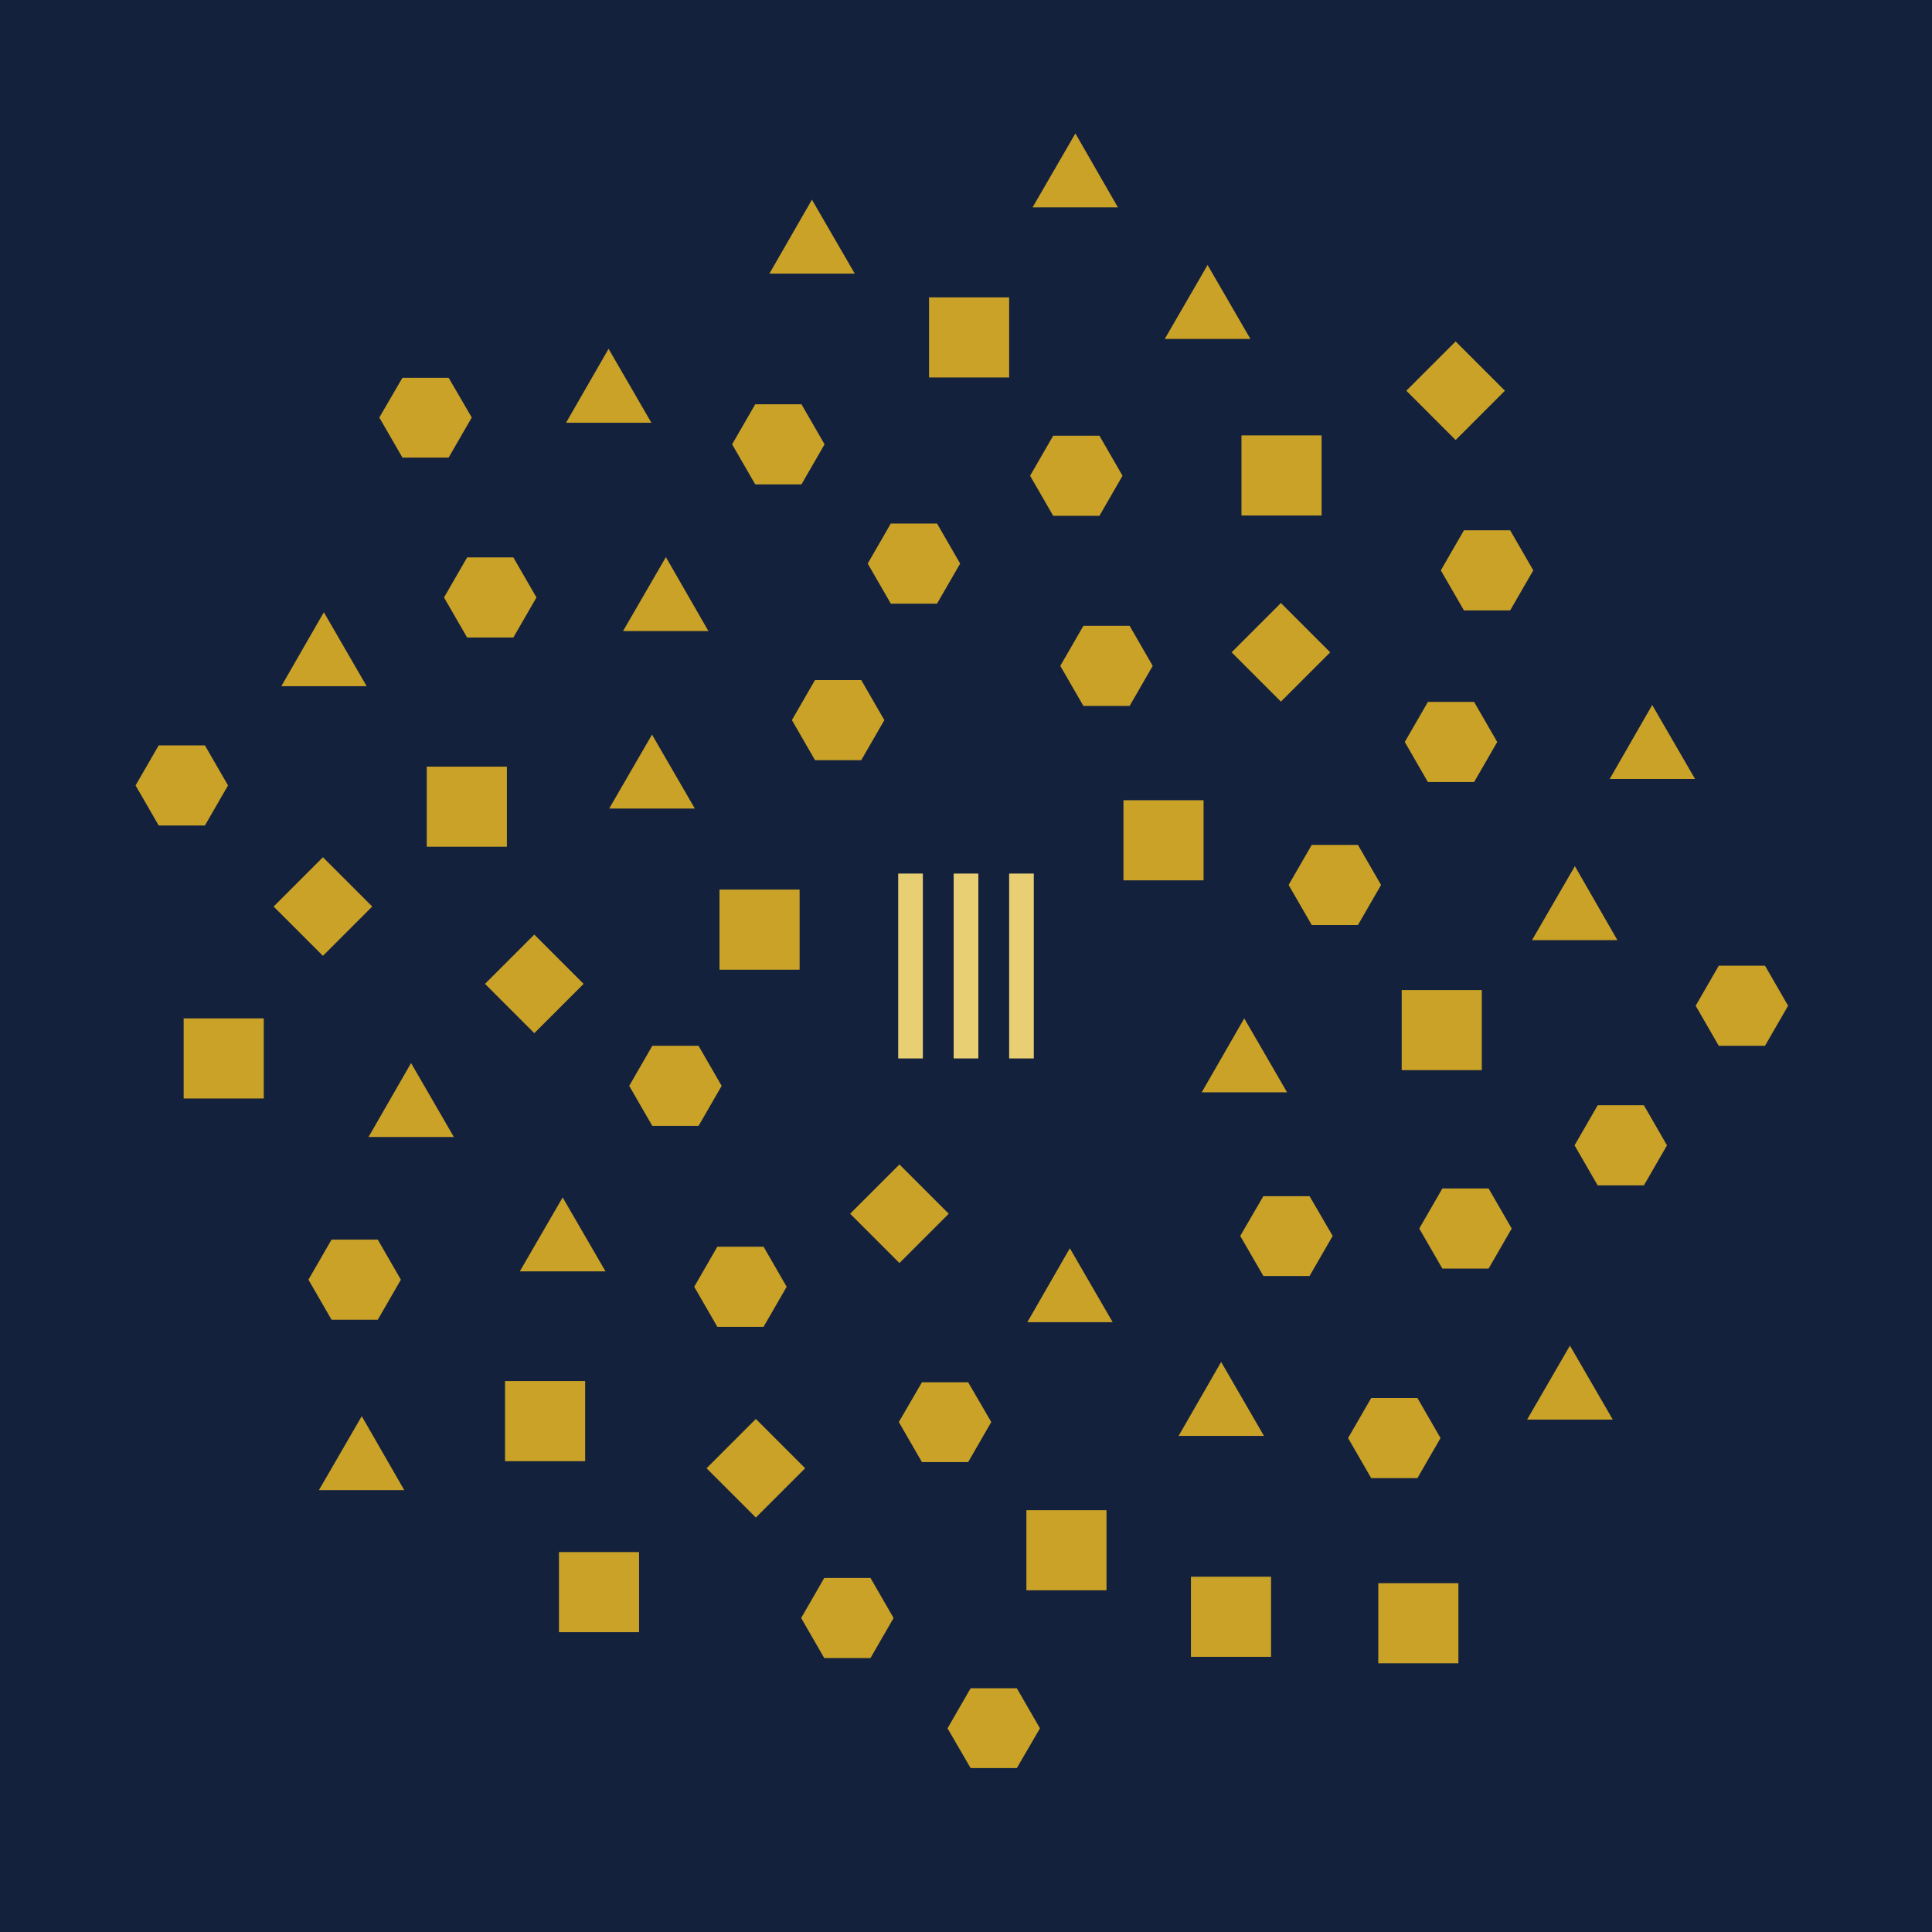
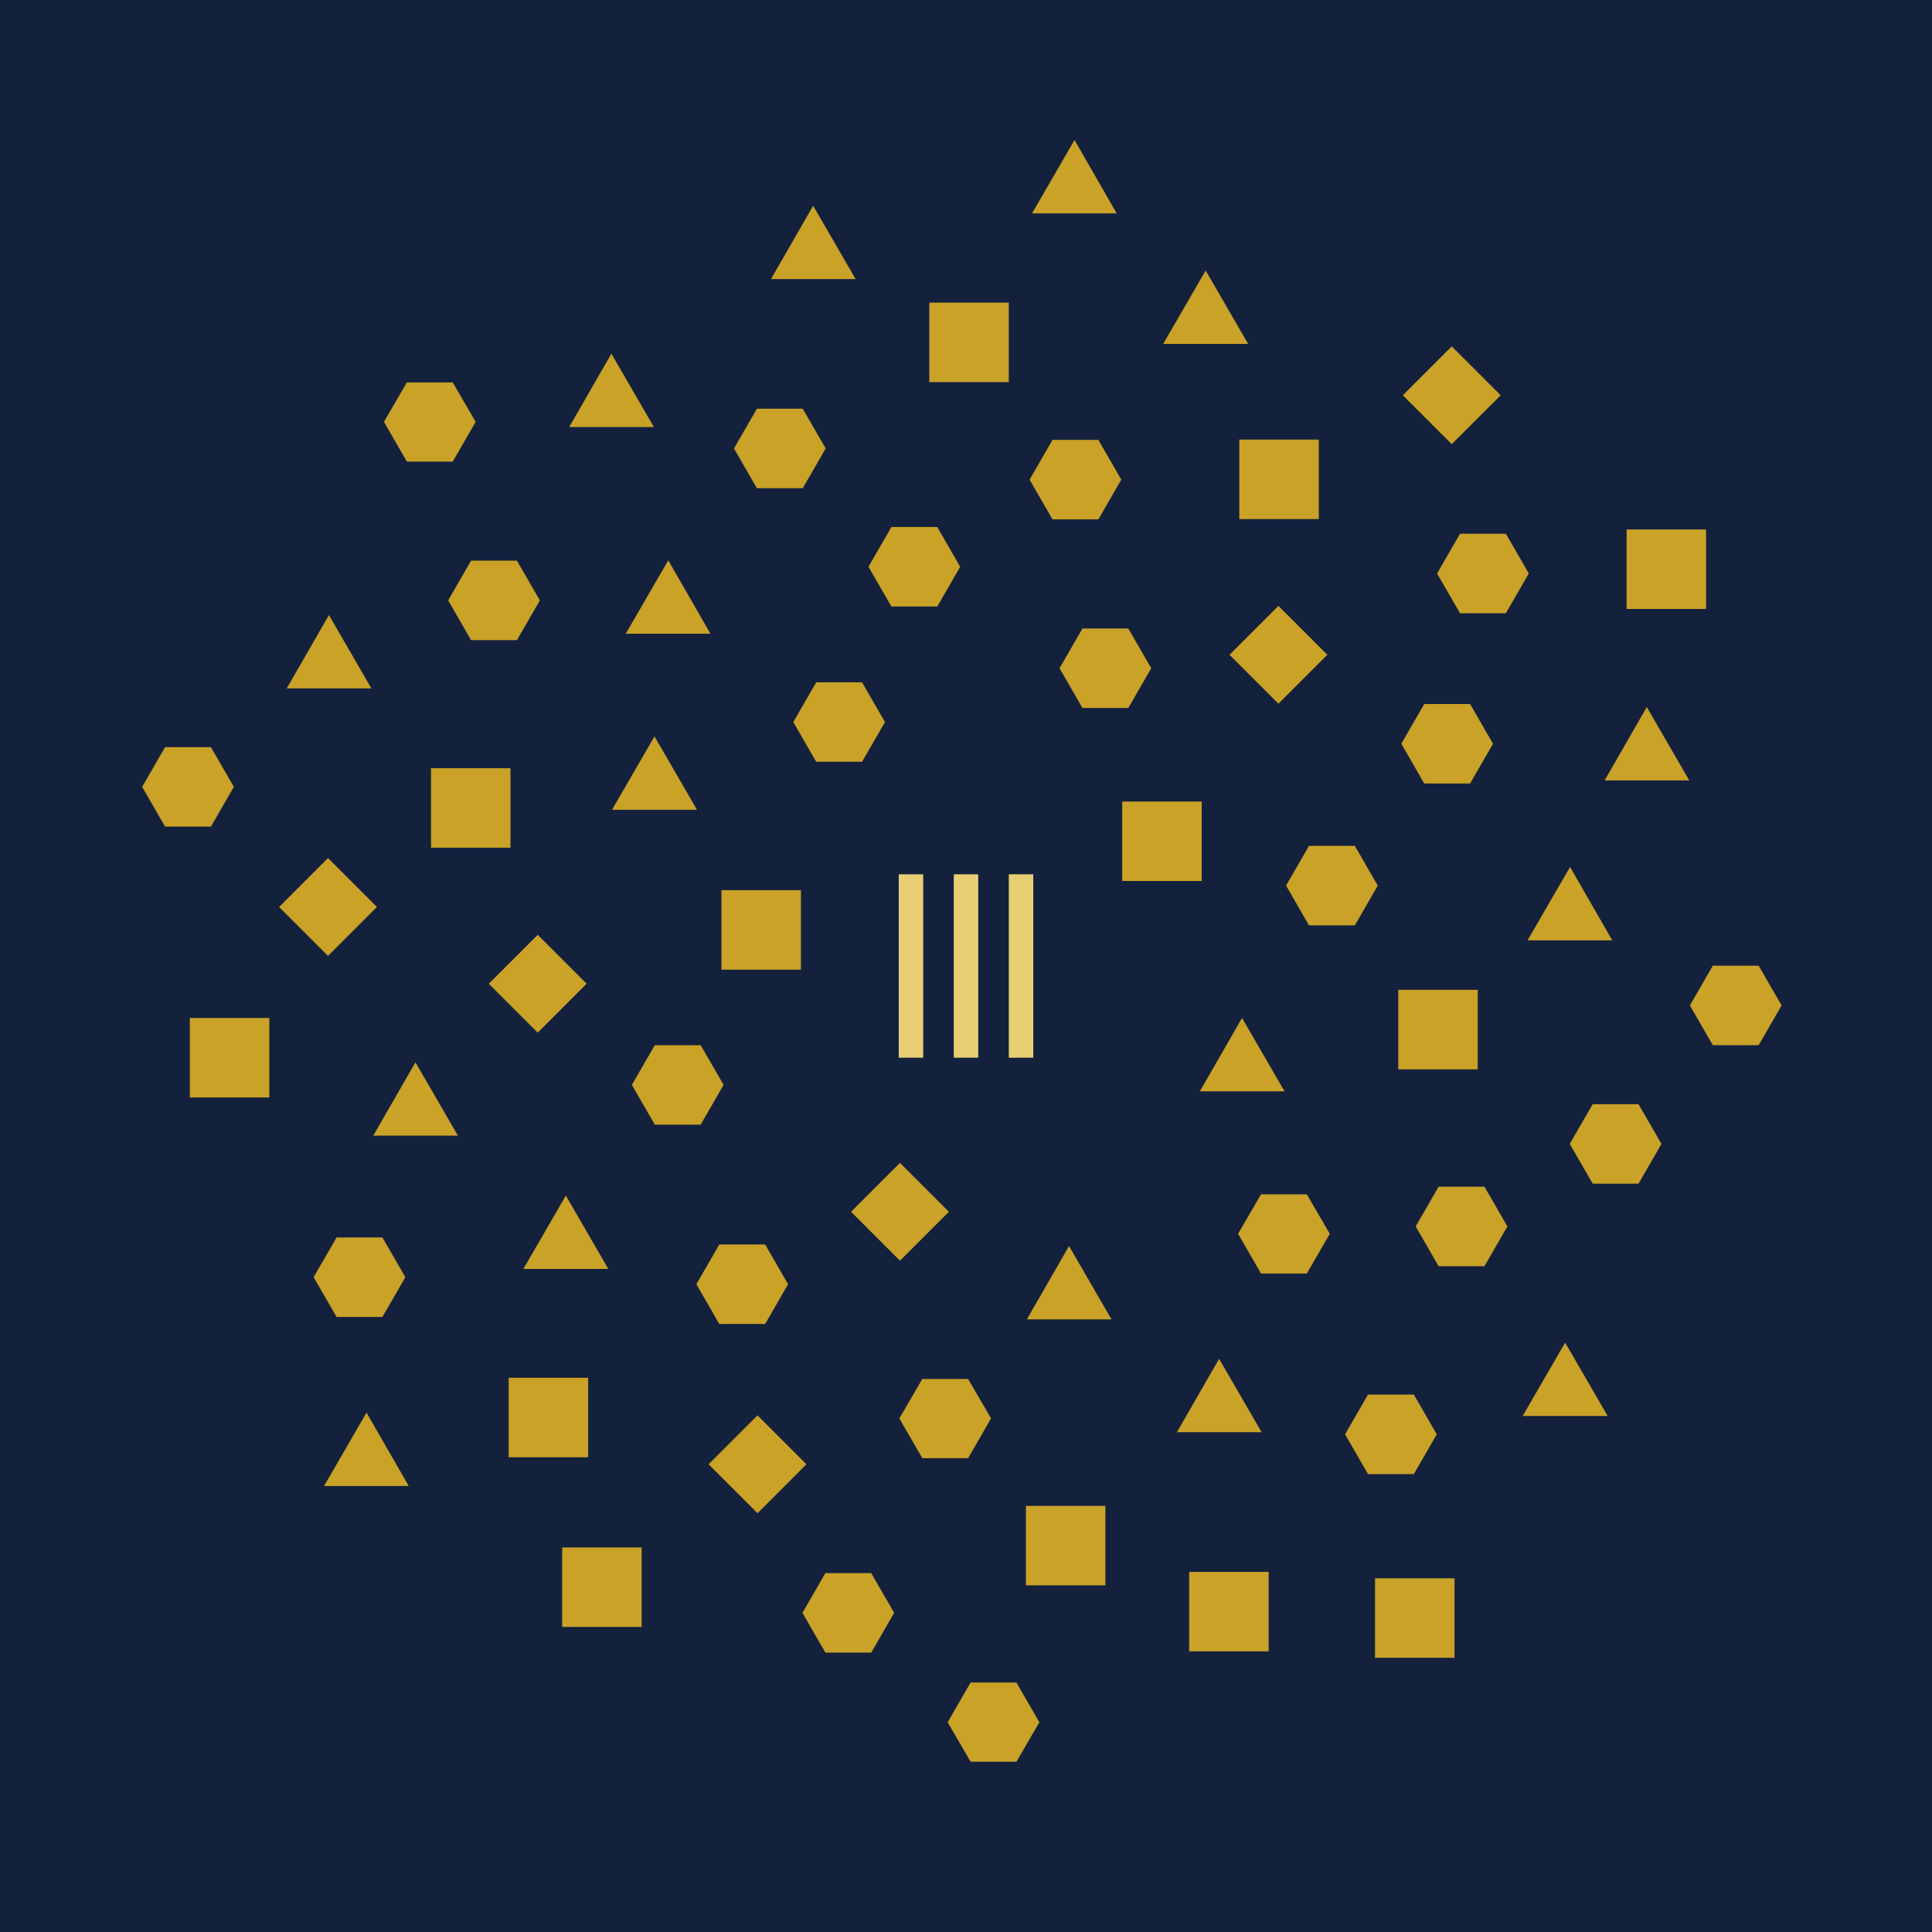
- <svg xmlns="http://www.w3.org/2000/svg" viewBox="0 0 627 627" role="img" aria-labelledby="t">
-   <rect width="627" height="627" fill="#14213d" />
-   <rect x="291.5" y="283.5" width="8" height="60" fill="#e8cf74" />
-   <rect x="309.5" y="283.5" width="8" height="60" fill="#e8cf74" />
-   <rect x="327.5" y="283.5" width="8" height="60" fill="#e8cf74" />
-   <rect x="233.5" y="288.7" width="26" height="26" fill="#c9a227" />
-   <rect x="364.6" y="259.7" width="26" height="26" fill="#c9a227" />
-   <polygon points="291.9,377.9 307.9,393.9 291.9,409.9 275.9,393.9" fill="#c9a227" />
-   <polygon points="287.0,233.7 279.5,246.7 264.5,246.7 257.0,233.7 264.5,220.7 279.5,220.7" fill="#c9a227" />
-   <polygon points="403.8,330.5 417.7,354.5 390.0,354.5" fill="#c9a227" />
-   <polygon points="234.2,352.4 226.7,365.4 211.7,365.4 204.2,352.4 211.7,339.4 226.7,339.4" fill="#c9a227" />
-   <polygon points="374.1,216.1 366.6,229.1 351.6,229.1 344.1,216.1 351.6,203.1 366.6,203.1" fill="#c9a227" />
-   <polygon points="347.2,405.1 361.1,429.1 333.4,429.1" fill="#c9a227" />
-   <polygon points="211.6,238.4 225.5,262.4 197.7,262.4" fill="#c9a227" />
-   <polygon points="448.2,287.2 440.7,300.2 425.7,300.2 418.2,287.2 425.7,274.2 440.7,274.2" fill="#c9a227" />
-   <polygon points="255.3,417.6 247.8,430.6 232.8,430.6 225.3,417.6 232.8,404.6 247.8,404.6" fill="#c9a227" />
-   <polygon points="311.6,182.9 304.1,195.9 289.1,195.9 281.6,182.9 289.1,169.9 304.1,169.9" fill="#c9a227" />
-   <polygon points="432.5,401.1 425.0,414.1 410.0,414.1 402.5,401.1 410.0,388.2 425.0,388.2" fill="#c9a227" />
-   <polygon points="173.4,303.3 189.4,319.3 173.4,335.3 157.4,319.3" fill="#c9a227" />
-   <polygon points="415.7,195.7 431.7,211.7 415.7,227.7 399.7,211.7" fill="#c9a227" />
-   <polygon points="321.7,461.5 314.2,474.5 299.2,474.5 291.7,461.5 299.2,448.6 314.2,448.6" fill="#c9a227" />
-   <polygon points="216.1,180.8 229.9,204.8 202.2,204.8" fill="#c9a227" />
-   <rect x="454.9" y="321.3" width="26" height="26" fill="#c9a227" />
-   <polygon points="182.6,388.6 196.5,412.6 168.7,412.6" fill="#c9a227" />
-   <polygon points="364.3,154.4 356.8,167.4 341.8,167.4 334.3,154.4 341.8,141.4 356.8,141.4" fill="#c9a227" />
-   <polygon points="396.3,442.0 410.2,466.0 382.5,466.0" fill="#c9a227" />
-   <rect x="138.5" y="248.8" width="26" height="26" fill="#c9a227" />
-   <polygon points="485.9,240.8 478.4,253.8 463.4,253.8 455.9,240.8 463.4,227.8 478.4,227.8" fill="#c9a227" />
-   <polygon points="245.3,460.5 261.3,476.5 245.3,492.5 229.3,476.5" fill="#c9a227" />
-   <polygon points="267.6,144.2 260.1,157.2 245.1,157.2 237.6,144.2 245.1,131.2 260.1,131.2" fill="#c9a227" />
-   <polygon points="490.6,398.7 483.1,411.7 468.1,411.7 460.6,398.7 468.1,385.7 483.1,385.7" fill="#c9a227" />
-   <polygon points="133.4,345.0 147.3,369.0 119.6,369.0" fill="#c9a227" />
-   <rect x="402.9" y="141.3" width="26" height="26" fill="#c9a227" />
-   <rect x="333.1" y="490.1" width="26" height="26" fill="#c9a227" />
-   <polygon points="174.1,193.9 166.6,206.9 151.6,206.9 144.1,193.9 151.6,180.9 166.6,180.9" fill="#c9a227" />
-   <polygon points="511.1,281.1 524.9,305.1 497.2,305.1" fill="#c9a227" />
-   <rect x="163.9" y="448.2" width="26" height="26" fill="#c9a227" />
-   <rect x="301.5" y="96.5" width="26" height="26" fill="#c9a227" />
-   <polygon points="467.5,466.7 460.0,479.7 445.0,479.7 437.5,466.7 445.0,453.7 460.0,453.7" fill="#c9a227" />
-   <polygon points="104.8,278.2 120.8,294.2 104.8,310.2 88.8,294.2" fill="#c9a227" />
-   <polygon points="497.6,185.1 490.1,198.1 475.1,198.1 467.6,185.1 475.1,172.1 490.1,172.1" fill="#c9a227" />
-   <polygon points="290.0,525.1 282.5,538.1 267.5,538.1 260.0,525.1 267.5,512.1 282.5,512.1" fill="#c9a227" />
-   <polygon points="197.5,113.2 211.4,137.2 183.7,137.2" fill="#c9a227" />
-   <polygon points="541.0,371.7 533.5,384.7 518.5,384.7 511.0,371.7 518.5,358.7 533.5,358.7" fill="#c9a227" />
-   <polygon points="130.1,415.3 122.6,428.3 107.6,428.3 100.1,415.3 107.6,402.3 122.6,402.3" fill="#c9a227" />
-   <polygon points="391.9,86.0 405.8,110.0 378.0,110.0" fill="#c9a227" />
-   <rect x="386.5" y="511.7" width="26" height="26" fill="#c9a227" />
-   <polygon points="105.1,198.7 119.0,222.7 91.3,222.7" fill="#c9a227" />
-   <polygon points="536.2,228.8 550.1,252.8 522.4,252.8" fill="#c9a227" />
-   <rect x="181.4" y="503.7" width="26" height="26" fill="#c9a227" />
-   <polygon points="263.5,64.8 277.4,88.8 249.7,88.8" fill="#c9a227" />
-   <polygon points="509.5,436.7 523.4,460.7 495.6,460.7" fill="#c9a227" />
-   <rect x="59.6" y="330.5" width="26" height="26" fill="#c9a227" />
-   <polygon points="472.4,110.8 488.4,126.8 472.4,142.8 456.4,126.8" fill="#c9a227" />
-   <polygon points="337.5,560.9 330.0,573.8 315.0,573.8 307.5,560.9 315.0,547.9 330.0,547.9" fill="#c9a227" />
-   <polygon points="153.1,135.5 145.6,148.5 130.6,148.5 123.1,135.5 130.6,122.6 145.6,122.6" fill="#c9a227" />
-   <polygon points="580.3,326.4 572.8,339.4 557.8,339.4 550.3,326.4 557.8,313.4 572.8,313.4" fill="#c9a227" />
-   <polygon points="117.4,459.6 131.2,483.6 103.5,483.6" fill="#c9a227" />
-   <polygon points="349.0,43.3 362.8,67.3 335.1,67.3" fill="#c9a227" />
-   <rect x="447.3" y="513.8" width="26" height="26" fill="#c9a227" />
-   <polygon points="74.0,254.9 66.5,267.9 51.5,267.9 44.0,254.9 51.5,241.9 66.5,241.9" fill="#c9a227" />
+ <svg xmlns="http://www.w3.org/2000/svg" viewBox="0 0 632 632" role="img" aria-labelledby="t">
+   <rect width="632" height="632" fill="#14213d" />
+   <rect x="294.0" y="286.0" width="8" height="60" fill="#e8cf74" />
+   <rect x="312.0" y="286.0" width="8" height="60" fill="#e8cf74" />
+   <rect x="330.0" y="286.0" width="8" height="60" fill="#e8cf74" />
+   <rect x="236.0" y="291.2" width="26" height="26" fill="#c9a227" />
+   <rect x="367.1" y="262.2" width="26" height="26" fill="#c9a227" />
+   <polygon points="294.4,380.4 310.4,396.4 294.4,412.4 278.4,396.4" fill="#c9a227" />
+   <polygon points="289.5,236.2 282.0,249.2 267.0,249.2 259.5,236.2 267.0,223.2 282.0,223.2" fill="#c9a227" />
+   <polygon points="406.3,333.0 420.2,357.0 392.5,357.0" fill="#c9a227" />
+   <polygon points="236.7,354.9 229.2,367.9 214.2,367.9 206.7,354.9 214.2,341.9 229.2,341.9" fill="#c9a227" />
+   <polygon points="376.6,218.6 369.1,231.6 354.1,231.6 346.6,218.6 354.1,205.6 369.1,205.6" fill="#c9a227" />
+   <polygon points="349.7,407.6 363.6,431.6 335.9,431.6" fill="#c9a227" />
+   <polygon points="214.1,240.9 228.0,264.9 200.2,264.9" fill="#c9a227" />
+   <polygon points="450.7,289.7 443.2,302.7 428.2,302.7 420.7,289.7 428.2,276.7 443.2,276.7" fill="#c9a227" />
+   <polygon points="257.8,420.1 250.3,433.1 235.3,433.1 227.8,420.1 235.3,407.1 250.3,407.1" fill="#c9a227" />
+   <polygon points="314.1,185.4 306.6,198.4 291.6,198.4 284.1,185.4 291.6,172.4 306.6,172.4" fill="#c9a227" />
+   <polygon points="435.0,403.6 427.5,416.6 412.5,416.6 405.0,403.6 412.5,390.7 427.5,390.7" fill="#c9a227" />
+   <polygon points="175.9,305.8 191.9,321.8 175.9,337.8 159.9,321.8" fill="#c9a227" />
+   <polygon points="418.2,198.2 434.2,214.2 418.2,230.2 402.2,214.2" fill="#c9a227" />
+   <polygon points="324.2,464.0 316.7,477.0 301.7,477.0 294.2,464.0 301.7,451.1 316.7,451.1" fill="#c9a227" />
+   <polygon points="218.6,183.3 232.4,207.3 204.7,207.3" fill="#c9a227" />
+   <rect x="457.4" y="323.8" width="26" height="26" fill="#c9a227" />
+   <polygon points="185.1,391.1 199.0,415.1 171.2,415.1" fill="#c9a227" />
+   <polygon points="366.8,156.9 359.3,169.9 344.3,169.9 336.8,156.9 344.3,143.9 359.3,143.9" fill="#c9a227" />
+   <polygon points="398.8,444.5 412.7,468.5 385.0,468.5" fill="#c9a227" />
+   <rect x="141.0" y="251.3" width="26" height="26" fill="#c9a227" />
+   <polygon points="488.4,243.3 480.9,256.3 465.9,256.3 458.4,243.3 465.9,230.3 480.9,230.3" fill="#c9a227" />
+   <polygon points="247.8,463.0 263.8,479.0 247.8,495.0 231.8,479.0" fill="#c9a227" />
+   <polygon points="270.1,146.7 262.6,159.7 247.6,159.7 240.1,146.7 247.6,133.7 262.6,133.7" fill="#c9a227" />
+   <polygon points="493.1,401.2 485.6,414.2 470.6,414.2 463.1,401.2 470.6,388.2 485.6,388.2" fill="#c9a227" />
+   <polygon points="135.9,347.5 149.8,371.5 122.1,371.5" fill="#c9a227" />
+   <rect x="405.4" y="143.8" width="26" height="26" fill="#c9a227" />
+   <rect x="335.6" y="492.6" width="26" height="26" fill="#c9a227" />
+   <polygon points="176.6,196.4 169.1,209.4 154.1,209.4 146.6,196.4 154.1,183.4 169.1,183.4" fill="#c9a227" />
+   <polygon points="513.6,283.6 527.4,307.6 499.7,307.6" fill="#c9a227" />
+   <rect x="166.4" y="450.7" width="26" height="26" fill="#c9a227" />
+   <rect x="304.0" y="99.0" width="26" height="26" fill="#c9a227" />
+   <polygon points="470.0,469.2 462.5,482.2 447.5,482.2 440.0,469.2 447.5,456.2 462.5,456.2" fill="#c9a227" />
+   <polygon points="107.3,280.7 123.3,296.7 107.3,312.7 91.3,296.7" fill="#c9a227" />
+   <polygon points="500.1,187.6 492.6,200.6 477.6,200.6 470.1,187.6 477.6,174.6 492.6,174.6" fill="#c9a227" />
+   <polygon points="292.5,527.6 285.0,540.6 270.0,540.6 262.5,527.6 270.0,514.6 285.0,514.6" fill="#c9a227" />
+   <polygon points="200.0,115.7 213.9,139.7 186.2,139.7" fill="#c9a227" />
+   <polygon points="543.5,374.2 536.0,387.2 521.0,387.2 513.5,374.2 521.0,361.2 536.0,361.2" fill="#c9a227" />
+   <polygon points="132.6,417.8 125.1,430.8 110.1,430.8 102.6,417.8 110.1,404.8 125.1,404.8" fill="#c9a227" />
+   <polygon points="394.4,88.5 408.3,112.5 380.5,112.5" fill="#c9a227" />
+   <rect x="389.0" y="514.2" width="26" height="26" fill="#c9a227" />
+   <polygon points="107.6,201.2 121.5,225.2 93.8,225.2" fill="#c9a227" />
+   <polygon points="538.7,231.3 552.6,255.3 524.9,255.3" fill="#c9a227" />
+   <rect x="183.9" y="506.2" width="26" height="26" fill="#c9a227" />
+   <polygon points="266.0,67.3 279.9,91.3 252.2,91.3" fill="#c9a227" />
+   <polygon points="512.0,439.2 525.9,463.2 498.1,463.2" fill="#c9a227" />
+   <rect x="62.1" y="333.0" width="26" height="26" fill="#c9a227" />
+   <polygon points="474.9,113.3 490.9,129.3 474.9,145.3 458.9,129.3" fill="#c9a227" />
+   <polygon points="340.0,563.4 332.5,576.3 317.5,576.3 310.0,563.4 317.5,550.4 332.5,550.4" fill="#c9a227" />
+   <polygon points="155.6,138.0 148.1,151.0 133.1,151.0 125.6,138.0 133.1,125.1 148.1,125.1" fill="#c9a227" />
+   <polygon points="582.8,328.9 575.3,341.9 560.3,341.9 552.8,328.9 560.3,315.9 575.3,315.9" fill="#c9a227" />
+   <polygon points="119.9,462.1 133.7,486.1 106.0,486.1" fill="#c9a227" />
+   <polygon points="351.5,45.8 365.3,69.8 337.6,69.8" fill="#c9a227" />
+   <rect x="449.8" y="516.3" width="26" height="26" fill="#c9a227" />
+   <polygon points="76.5,257.4 69.0,270.4 54.0,270.4 46.5,257.4 54.0,244.4 69.0,244.4" fill="#c9a227" />
+   <rect x="532.1" y="173.2" width="26" height="26" fill="#c9a227" />
</svg>
